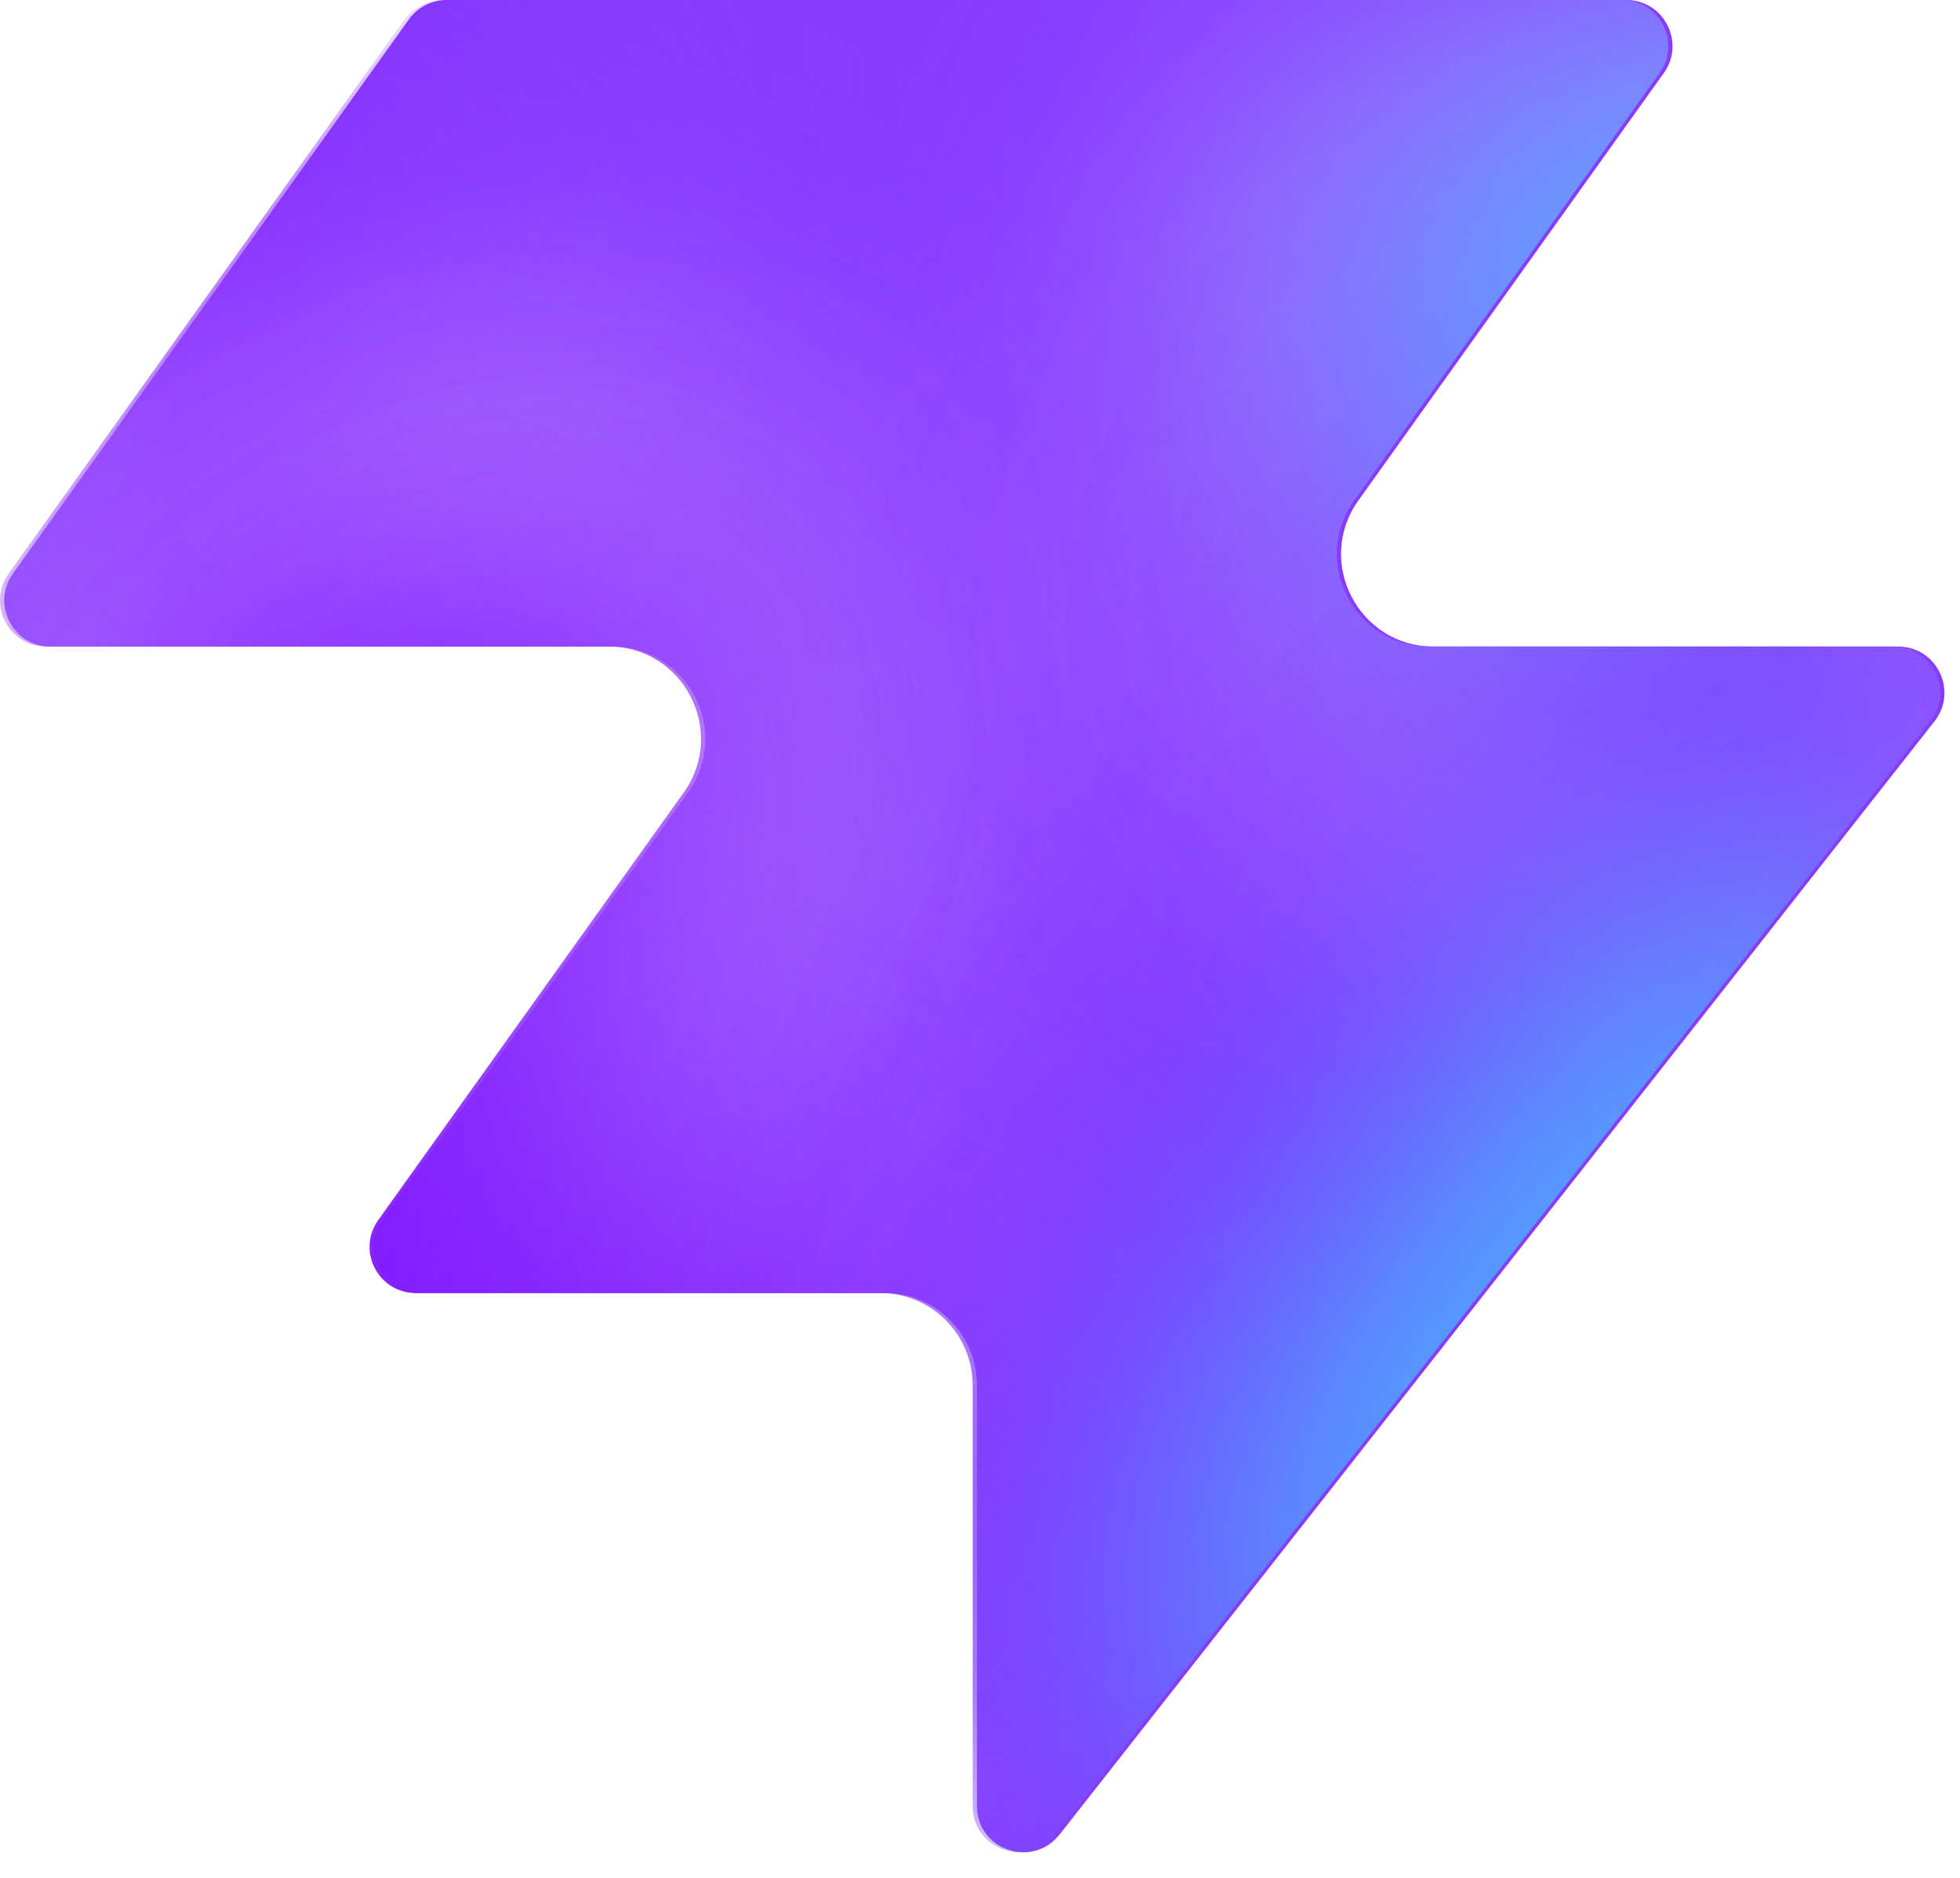
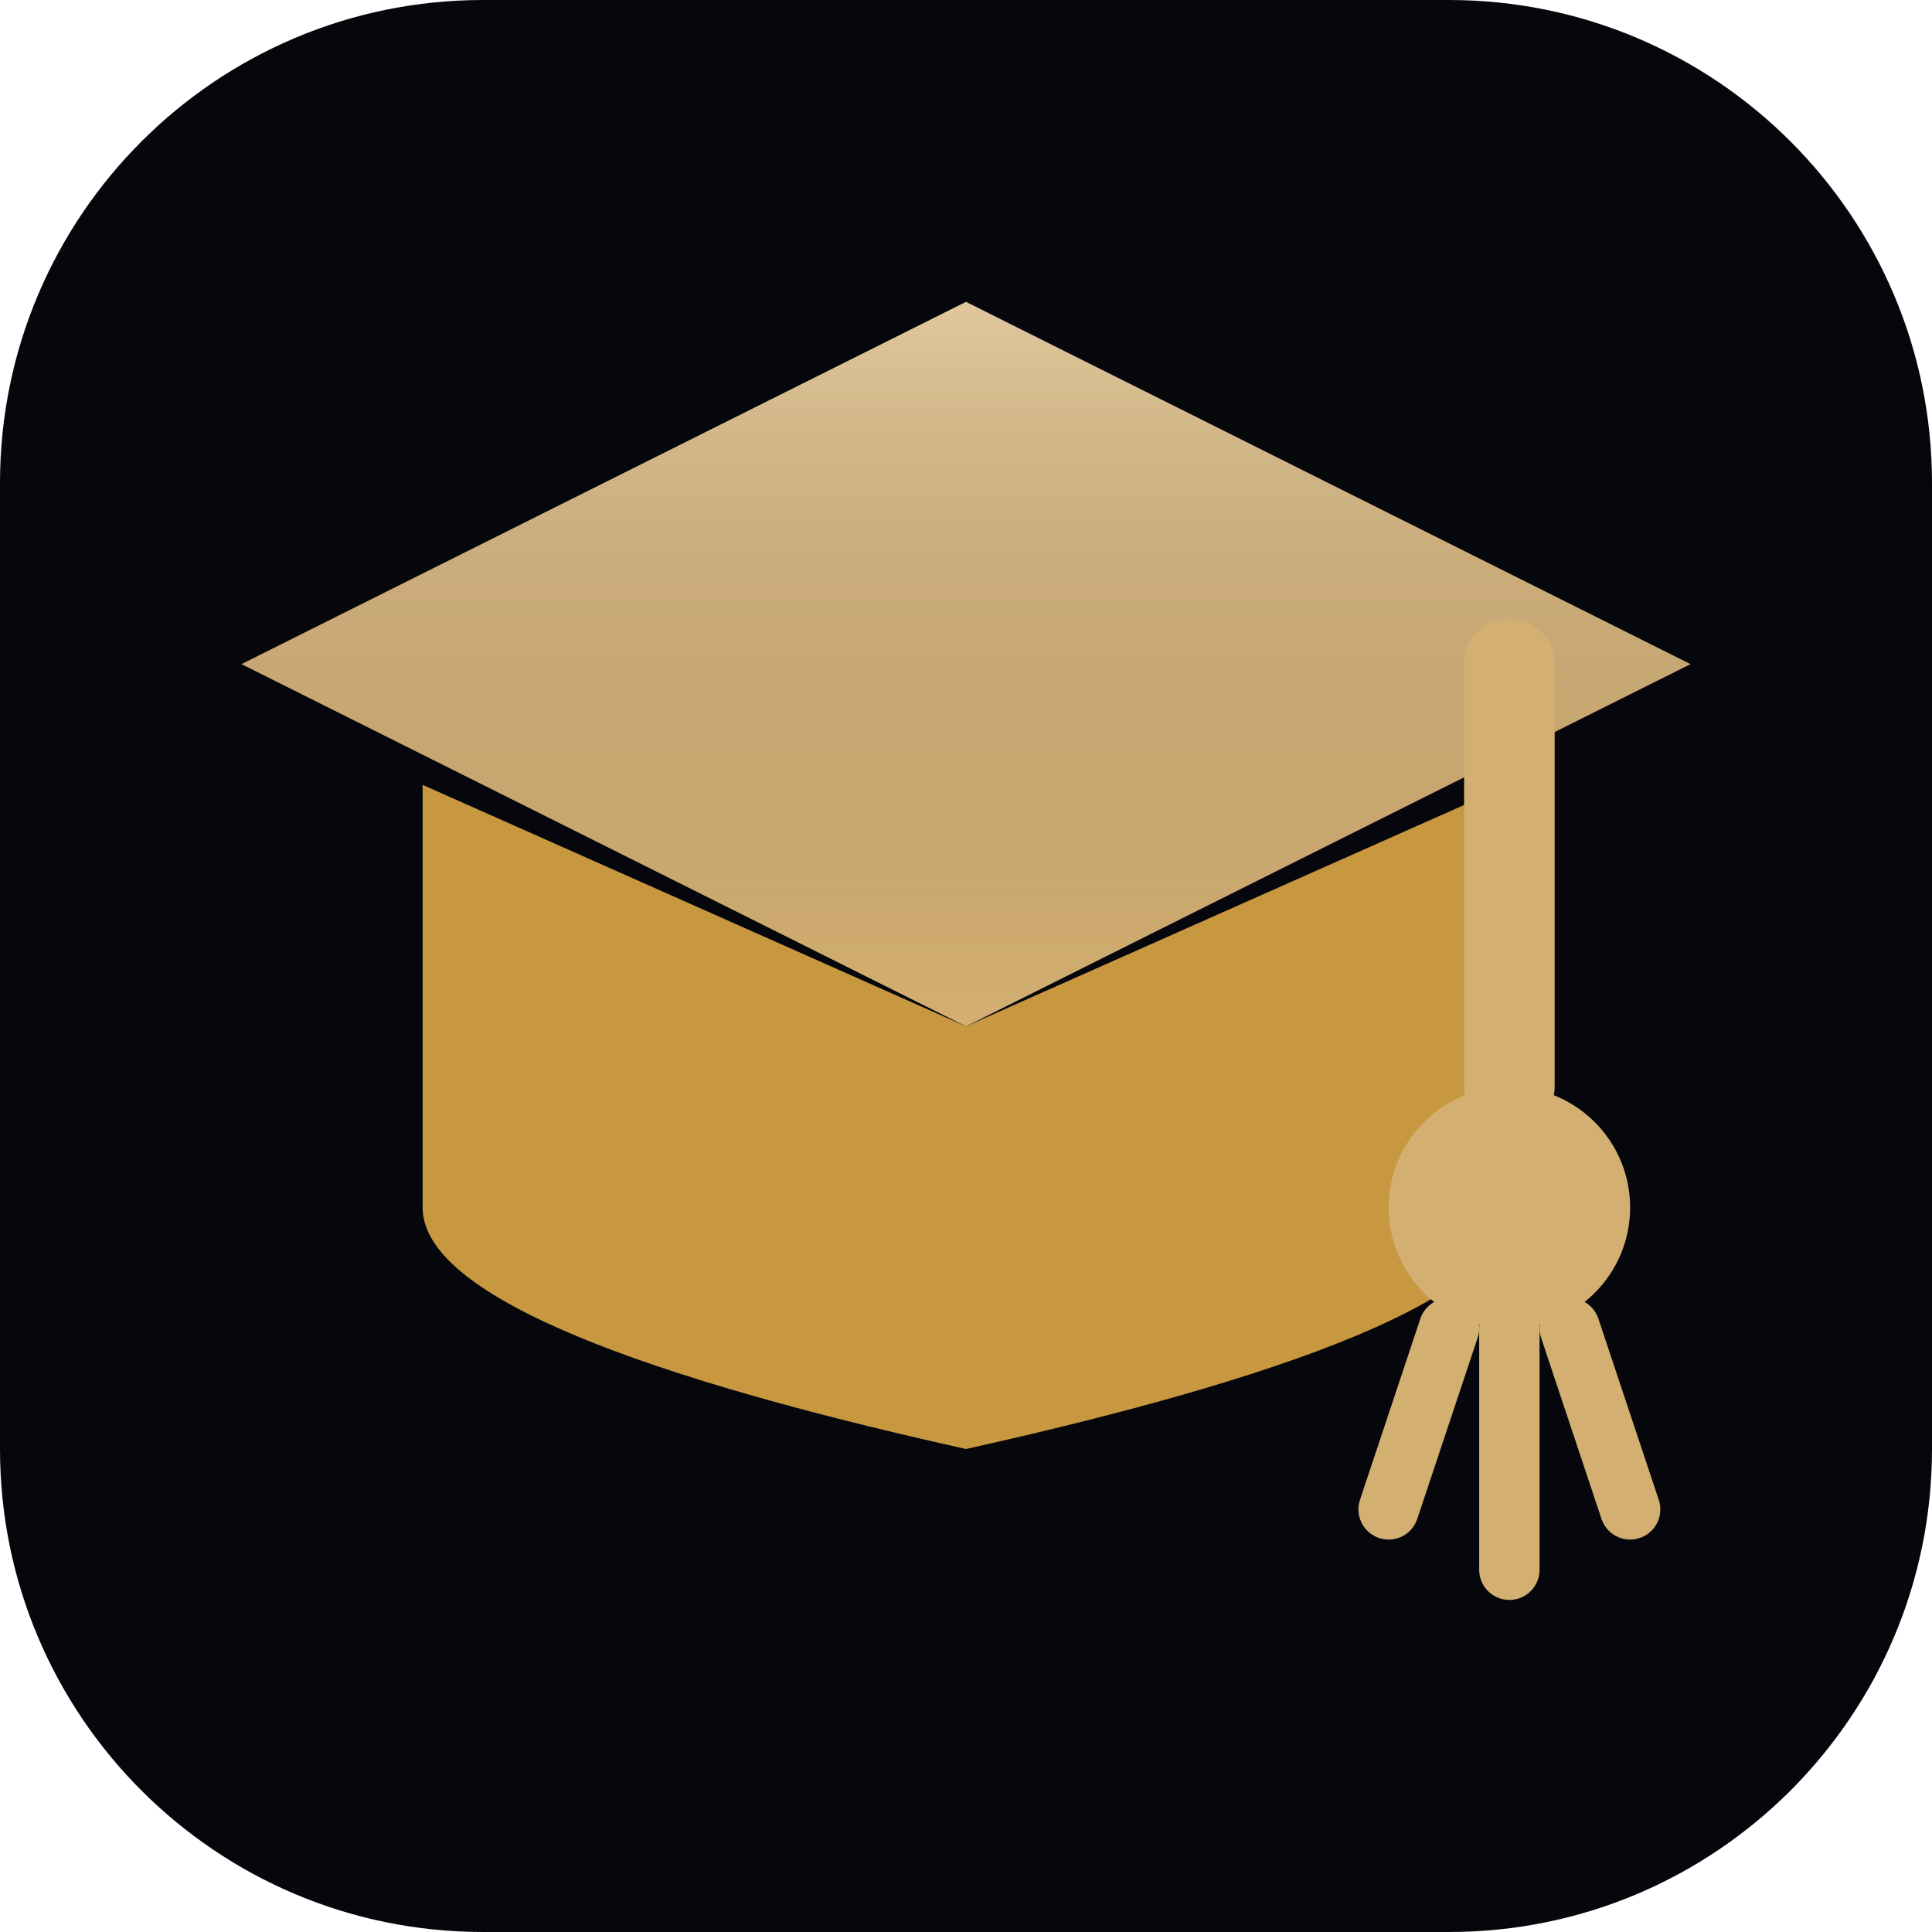
- <svg xmlns="http://www.w3.org/2000/svg" width="48" height="46" fill="none" viewBox="0 0 48 46">
-   <path fill="#863bff" d="M25.946 44.938c-.664.845-2.021.375-2.021-.698V33.937a2.26 2.26 0 0 0-2.262-2.262H10.287c-.92 0-1.456-1.04-.92-1.788l7.48-10.471c1.07-1.497 0-3.578-1.842-3.578H1.237c-.92 0-1.456-1.04-.92-1.788L10.013.474c.214-.297.556-.474.92-.474h28.894c.92 0 1.456 1.04.92 1.788l-7.48 10.471c-1.07 1.498 0 3.579 1.842 3.579h11.377c.943 0 1.473 1.088.89 1.83L25.947 44.94z" style="fill:#863bff;fill:color(display-p3 .525 .23 1);fill-opacity:1" />
-   <mask id="a" width="48" height="46" x="0" y="0" maskUnits="userSpaceOnUse" style="mask-type:alpha">
-     <path fill="#000" d="M25.842 44.938c-.664.844-2.021.375-2.021-.698V33.937a2.26 2.26 0 0 0-2.262-2.262H10.183c-.92 0-1.456-1.04-.92-1.788l7.48-10.471c1.07-1.498 0-3.579-1.842-3.579H1.133c-.92 0-1.456-1.04-.92-1.787L9.91.473c.214-.297.556-.474.92-.474h28.894c.92 0 1.456 1.04.92 1.788l-7.48 10.471c-1.07 1.498 0 3.578 1.842 3.578h11.377c.943 0 1.473 1.088.89 1.832L25.843 44.94z" style="fill:#000;fill-opacity:1" />
-   </mask>
-   <g mask="url(#a)">
-     <g filter="url(#b)">
-       <ellipse cx="5.508" cy="14.704" fill="#ede6ff" rx="5.508" ry="14.704" style="fill:#ede6ff;fill:color(display-p3 .927 .903 1);fill-opacity:1" transform="matrix(.00324 1 1 -.00324 -4.47 31.516)" />
-     </g>
-     <g filter="url(#c)">
-       <ellipse cx="10.399" cy="29.851" fill="#ede6ff" rx="10.399" ry="29.851" style="fill:#ede6ff;fill:color(display-p3 .927 .903 1);fill-opacity:1" transform="matrix(.00324 1 1 -.00324 -39.328 7.883)" />
-     </g>
-     <g filter="url(#d)">
-       <ellipse cx="5.508" cy="30.487" fill="#7e14ff" rx="5.508" ry="30.487" style="fill:#7e14ff;fill:color(display-p3 .492 .077 1);fill-opacity:1" transform="rotate(89.814 -25.913 -14.639)scale(1 -1)" />
-     </g>
-     <g filter="url(#e)">
-       <ellipse cx="5.508" cy="30.599" fill="#7e14ff" rx="5.508" ry="30.599" style="fill:#7e14ff;fill:color(display-p3 .492 .077 1);fill-opacity:1" transform="rotate(89.814 -32.644 -3.334)scale(1 -1)" />
-     </g>
-     <g filter="url(#f)">
-       <ellipse cx="5.508" cy="30.599" fill="#7e14ff" rx="5.508" ry="30.599" style="fill:#7e14ff;fill:color(display-p3 .492 .077 1);fill-opacity:1" transform="matrix(.00324 1 1 -.00324 -34.34 30.47)" />
-     </g>
-     <g filter="url(#g)">
-       <ellipse cx="14.072" cy="22.078" fill="#ede6ff" rx="14.072" ry="22.078" style="fill:#ede6ff;fill:color(display-p3 .927 .903 1);fill-opacity:1" transform="rotate(93.35 24.506 48.493)scale(-1 1)" />
-     </g>
-     <g filter="url(#h)">
-       <ellipse cx="3.47" cy="21.501" fill="#7e14ff" rx="3.47" ry="21.501" style="fill:#7e14ff;fill:color(display-p3 .492 .077 1);fill-opacity:1" transform="rotate(89.009 28.708 47.59)scale(-1 1)" />
-     </g>
-     <g filter="url(#i)">
-       <ellipse cx="3.47" cy="21.501" fill="#7e14ff" rx="3.47" ry="21.501" style="fill:#7e14ff;fill:color(display-p3 .492 .077 1);fill-opacity:1" transform="rotate(89.009 28.708 47.59)scale(-1 1)" />
-     </g>
-     <g filter="url(#j)">
-       <ellipse cx=".387" cy="8.972" fill="#7e14ff" rx="4.407" ry="29.108" style="fill:#7e14ff;fill:color(display-p3 .492 .077 1);fill-opacity:1" transform="rotate(39.51 .387 8.972)" />
-     </g>
-     <g filter="url(#k)">
-       <ellipse cx="47.523" cy="-6.092" fill="#7e14ff" rx="4.407" ry="29.108" style="fill:#7e14ff;fill:color(display-p3 .492 .077 1);fill-opacity:1" transform="rotate(37.892 47.523 -6.092)" />
-     </g>
-     <g filter="url(#l)">
-       <ellipse cx="41.412" cy="6.333" fill="#47bfff" rx="5.971" ry="9.665" style="fill:#47bfff;fill:color(display-p3 .28 .748 1);fill-opacity:1" transform="rotate(37.892 41.412 6.333)" />
-     </g>
-     <g filter="url(#m)">
-       <ellipse cx="-1.879" cy="38.332" fill="#7e14ff" rx="4.407" ry="29.108" style="fill:#7e14ff;fill:color(display-p3 .492 .077 1);fill-opacity:1" transform="rotate(37.892 -1.88 38.332)" />
-     </g>
-     <g filter="url(#n)">
-       <ellipse cx="-1.879" cy="38.332" fill="#7e14ff" rx="4.407" ry="29.108" style="fill:#7e14ff;fill:color(display-p3 .492 .077 1);fill-opacity:1" transform="rotate(37.892 -1.88 38.332)" />
-     </g>
-     <g filter="url(#o)">
-       <ellipse cx="35.651" cy="29.907" fill="#7e14ff" rx="4.407" ry="29.108" style="fill:#7e14ff;fill:color(display-p3 .492 .077 1);fill-opacity:1" transform="rotate(37.892 35.651 29.907)" />
-     </g>
-     <g filter="url(#p)">
-       <ellipse cx="38.418" cy="32.4" fill="#47bfff" rx="5.971" ry="15.297" style="fill:#47bfff;fill:color(display-p3 .28 .748 1);fill-opacity:1" transform="rotate(37.892 38.418 32.4)" />
-     </g>
-   </g>
+ <svg xmlns="http://www.w3.org/2000/svg" viewBox="0 0 32 32">
+   <rect width="32" height="32" rx="8" fill="#06060d" />
+   <polygon points="16,5 28,11 16,17 4,11" fill="#d4af72" />
+   <polygon points="16,5 28,11 16,17 4,11" fill="url(#shine)" opacity="0.3" />
+   <path d="M7,13 L7,20 Q7,22 16,24 Q25,22 25,20 L25,13 L16,17 Z" fill="#c89840" />
+   <line x1="25" y1="11" x2="25" y2="18" stroke="#d4af72" stroke-width="1.5" stroke-linecap="round" />
+   <circle cx="25" cy="20" r="2" fill="#d4af72" />
+   <line x1="24" y1="22" x2="23" y2="25" stroke="#d4af72" stroke-width="1" stroke-linecap="round" />
+   <line x1="25" y1="22" x2="25" y2="26" stroke="#d4af72" stroke-width="1" stroke-linecap="round" />
+   <line x1="26" y1="22" x2="27" y2="25" stroke="#d4af72" stroke-width="1" stroke-linecap="round" />
  <defs>
-     <filter id="b" width="60.045" height="41.654" x="-19.77" y="16.149" color-interpolation-filters="sRGB" filterUnits="userSpaceOnUse">
-       <feFlood flood-opacity="0" result="BackgroundImageFix" />
-       <feBlend in="SourceGraphic" in2="BackgroundImageFix" result="shape" />
-       <feGaussianBlur result="effect1_foregroundBlur_2002_17158" stdDeviation="7.659" />
-     </filter>
-     <filter id="c" width="90.34" height="51.437" x="-54.613" y="-7.533" color-interpolation-filters="sRGB" filterUnits="userSpaceOnUse">
-       <feFlood flood-opacity="0" result="BackgroundImageFix" />
-       <feBlend in="SourceGraphic" in2="BackgroundImageFix" result="shape" />
-       <feGaussianBlur result="effect1_foregroundBlur_2002_17158" stdDeviation="7.659" />
-     </filter>
-     <filter id="d" width="79.355" height="29.4" x="-49.64" y="2.03" color-interpolation-filters="sRGB" filterUnits="userSpaceOnUse">
-       <feFlood flood-opacity="0" result="BackgroundImageFix" />
-       <feBlend in="SourceGraphic" in2="BackgroundImageFix" result="shape" />
-       <feGaussianBlur result="effect1_foregroundBlur_2002_17158" stdDeviation="4.596" />
-     </filter>
-     <filter id="e" width="79.579" height="29.4" x="-45.045" y="20.029" color-interpolation-filters="sRGB" filterUnits="userSpaceOnUse">
-       <feFlood flood-opacity="0" result="BackgroundImageFix" />
-       <feBlend in="SourceGraphic" in2="BackgroundImageFix" result="shape" />
-       <feGaussianBlur result="effect1_foregroundBlur_2002_17158" stdDeviation="4.596" />
-     </filter>
-     <filter id="f" width="79.579" height="29.4" x="-43.513" y="21.178" color-interpolation-filters="sRGB" filterUnits="userSpaceOnUse">
-       <feFlood flood-opacity="0" result="BackgroundImageFix" />
-       <feBlend in="SourceGraphic" in2="BackgroundImageFix" result="shape" />
-       <feGaussianBlur result="effect1_foregroundBlur_2002_17158" stdDeviation="4.596" />
-     </filter>
-     <filter id="g" width="74.749" height="58.852" x="15.756" y="-17.901" color-interpolation-filters="sRGB" filterUnits="userSpaceOnUse">
-       <feFlood flood-opacity="0" result="BackgroundImageFix" />
-       <feBlend in="SourceGraphic" in2="BackgroundImageFix" result="shape" />
-       <feGaussianBlur result="effect1_foregroundBlur_2002_17158" stdDeviation="7.659" />
-     </filter>
-     <filter id="h" width="61.377" height="25.362" x="23.548" y="2.284" color-interpolation-filters="sRGB" filterUnits="userSpaceOnUse">
-       <feFlood flood-opacity="0" result="BackgroundImageFix" />
-       <feBlend in="SourceGraphic" in2="BackgroundImageFix" result="shape" />
-       <feGaussianBlur result="effect1_foregroundBlur_2002_17158" stdDeviation="4.596" />
-     </filter>
-     <filter id="i" width="61.377" height="25.362" x="23.548" y="2.284" color-interpolation-filters="sRGB" filterUnits="userSpaceOnUse">
-       <feFlood flood-opacity="0" result="BackgroundImageFix" />
-       <feBlend in="SourceGraphic" in2="BackgroundImageFix" result="shape" />
-       <feGaussianBlur result="effect1_foregroundBlur_2002_17158" stdDeviation="4.596" />
-     </filter>
-     <filter id="j" width="56.045" height="63.649" x="-27.636" y="-22.853" color-interpolation-filters="sRGB" filterUnits="userSpaceOnUse">
-       <feFlood flood-opacity="0" result="BackgroundImageFix" />
-       <feBlend in="SourceGraphic" in2="BackgroundImageFix" result="shape" />
-       <feGaussianBlur result="effect1_foregroundBlur_2002_17158" stdDeviation="4.596" />
-     </filter>
-     <filter id="k" width="54.814" height="64.646" x="20.116" y="-38.415" color-interpolation-filters="sRGB" filterUnits="userSpaceOnUse">
-       <feFlood flood-opacity="0" result="BackgroundImageFix" />
-       <feBlend in="SourceGraphic" in2="BackgroundImageFix" result="shape" />
-       <feGaussianBlur result="effect1_foregroundBlur_2002_17158" stdDeviation="4.596" />
-     </filter>
-     <filter id="l" width="33.541" height="35.313" x="24.641" y="-11.323" color-interpolation-filters="sRGB" filterUnits="userSpaceOnUse">
-       <feFlood flood-opacity="0" result="BackgroundImageFix" />
-       <feBlend in="SourceGraphic" in2="BackgroundImageFix" result="shape" />
-       <feGaussianBlur result="effect1_foregroundBlur_2002_17158" stdDeviation="4.596" />
-     </filter>
-     <filter id="m" width="54.814" height="64.646" x="-29.286" y="6.009" color-interpolation-filters="sRGB" filterUnits="userSpaceOnUse">
-       <feFlood flood-opacity="0" result="BackgroundImageFix" />
-       <feBlend in="SourceGraphic" in2="BackgroundImageFix" result="shape" />
-       <feGaussianBlur result="effect1_foregroundBlur_2002_17158" stdDeviation="4.596" />
-     </filter>
-     <filter id="n" width="54.814" height="64.646" x="-29.286" y="6.009" color-interpolation-filters="sRGB" filterUnits="userSpaceOnUse">
-       <feFlood flood-opacity="0" result="BackgroundImageFix" />
-       <feBlend in="SourceGraphic" in2="BackgroundImageFix" result="shape" />
-       <feGaussianBlur result="effect1_foregroundBlur_2002_17158" stdDeviation="4.596" />
-     </filter>
-     <filter id="o" width="54.814" height="64.646" x="8.244" y="-2.416" color-interpolation-filters="sRGB" filterUnits="userSpaceOnUse">
-       <feFlood flood-opacity="0" result="BackgroundImageFix" />
-       <feBlend in="SourceGraphic" in2="BackgroundImageFix" result="shape" />
-       <feGaussianBlur result="effect1_foregroundBlur_2002_17158" stdDeviation="4.596" />
-     </filter>
-     <filter id="p" width="39.409" height="43.623" x="18.713" y="10.588" color-interpolation-filters="sRGB" filterUnits="userSpaceOnUse">
-       <feFlood flood-opacity="0" result="BackgroundImageFix" />
-       <feBlend in="SourceGraphic" in2="BackgroundImageFix" result="shape" />
-       <feGaussianBlur result="effect1_foregroundBlur_2002_17158" stdDeviation="4.596" />
-     </filter>
+     <linearGradient id="shine" x1="0" y1="0" x2="0" y2="1">
+       <stop offset="0%" stop-color="white" />
+       <stop offset="100%" stop-color="transparent" />
+     </linearGradient>
  </defs>
</svg>
